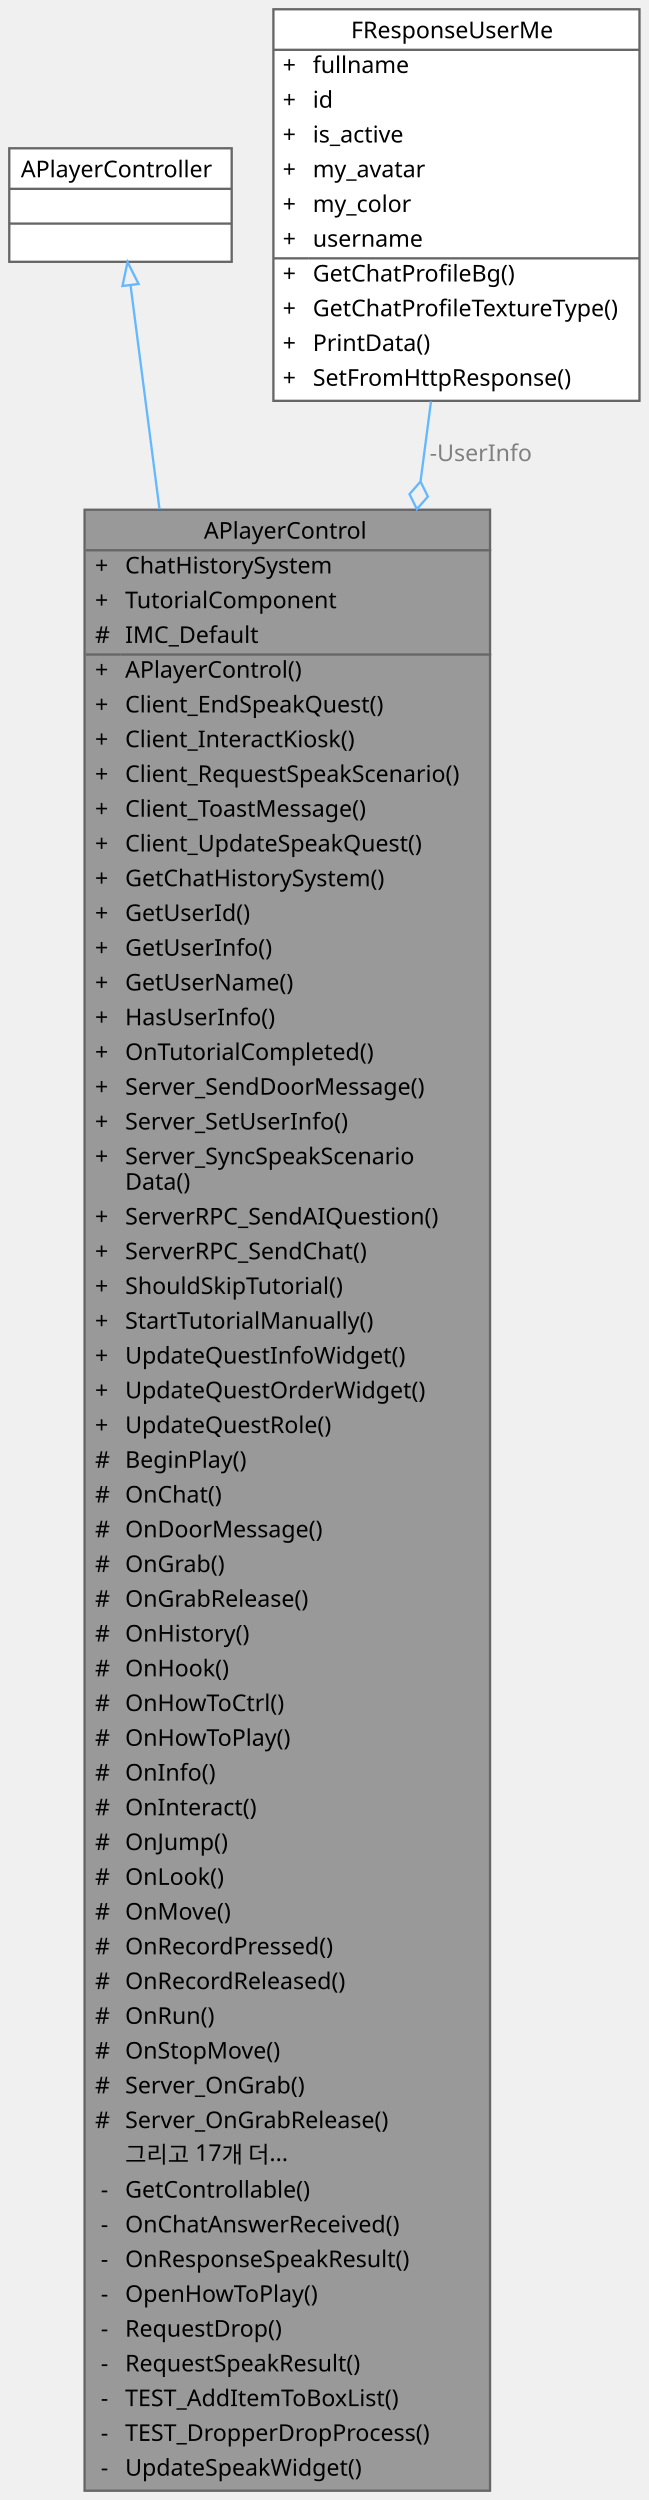
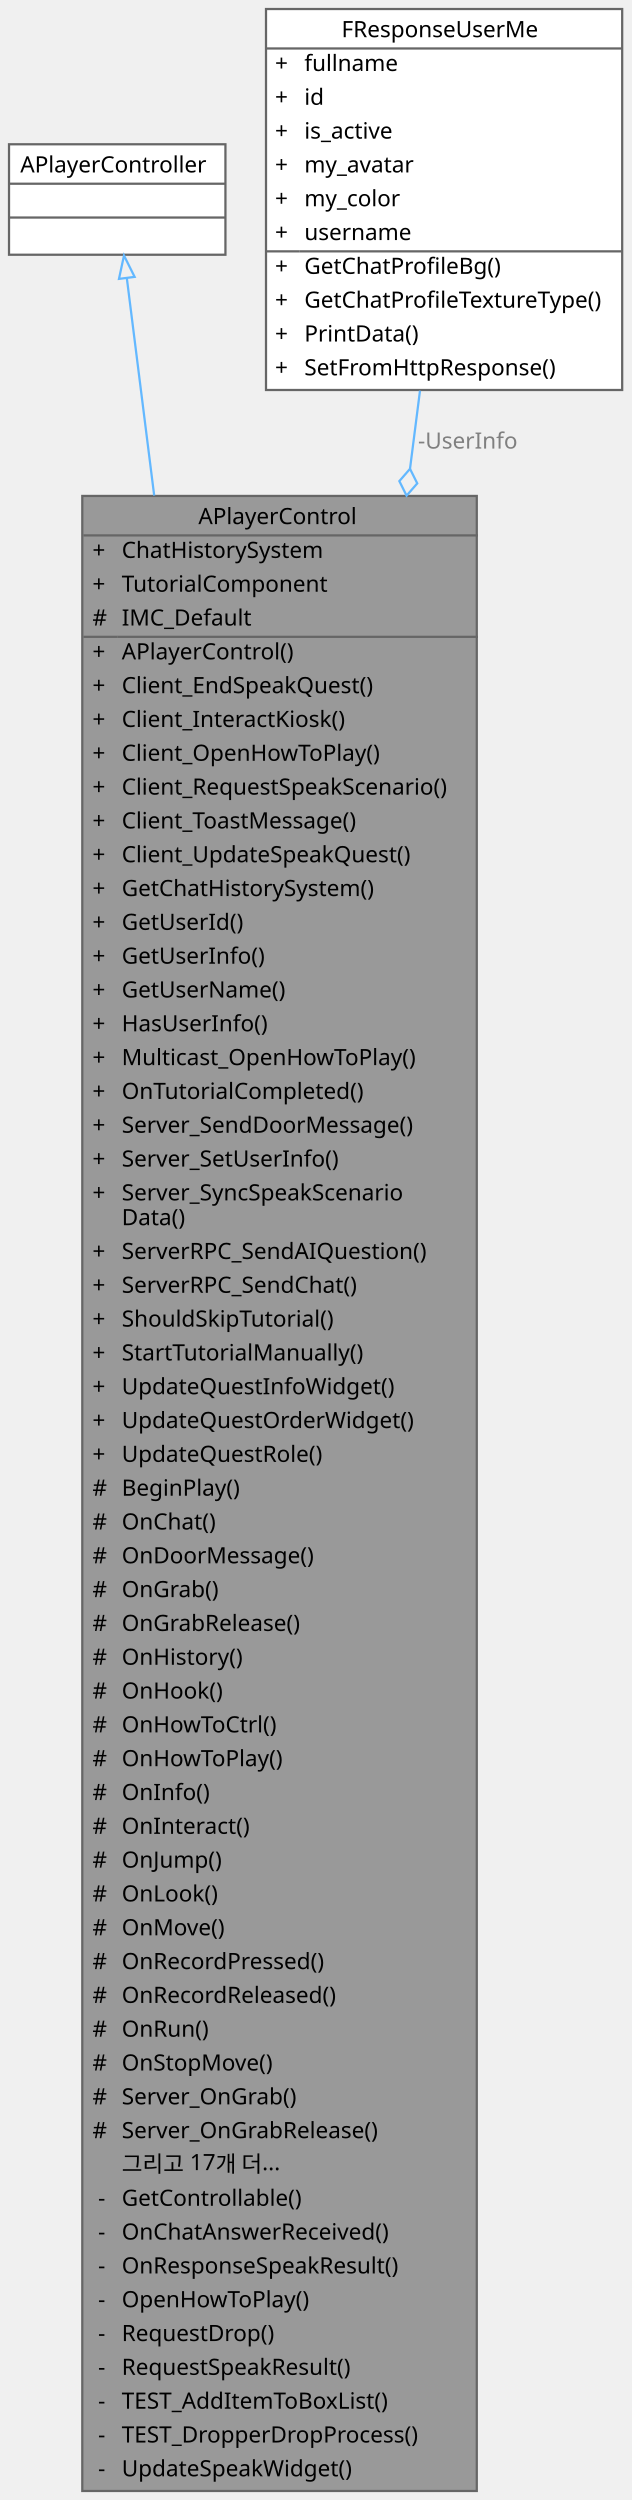
- <svg xmlns="http://www.w3.org/2000/svg" xmlns:xlink="http://www.w3.org/1999/xlink" width="280pt" height="1079pt" viewBox="0.00 0.00 280.00 1079.00">
-   <g id="graph0" class="graph" transform="scale(1 1) rotate(0) translate(4 1075)">
+ <svg xmlns="http://www.w3.org/2000/svg" xmlns:xlink="http://www.w3.org/1999/xlink" width="280pt" height="1109pt" viewBox="0.00 0.00 280.00 1109.00">
+   <g id="graph0" class="graph" transform="scale(1 1) rotate(0) translate(4 1105)">
    <g id="Node000001" class="node">
      <g id="a_Node000001">
        <a xlink:title=" ">
-           <polygon fill="#999999" stroke="transparent" points="207.5,-855 32.5,-855 32.5,0 207.5,0 207.5,-855" />
-           <text text-anchor="start" x="84" y="-842.5" font-family="Malgun Gothic" font-size="10.00">APlayerControl</text>
-           <text text-anchor="start" x="37" y="-827.5" font-family="Malgun Gothic" font-size="10.00">+</text>
-           <text text-anchor="start" x="50" y="-827.5" font-family="Malgun Gothic" font-size="10.00">ChatHistorySystem</text>
+           <polygon fill="#999999" stroke="transparent" points="207.5,-885 32.5,-885 32.5,0 207.5,0 207.5,-885" />
+           <text text-anchor="start" x="84" y="-872.5" font-family="Malgun Gothic" font-size="10.00">APlayerControl</text>
+           <text text-anchor="start" x="37" y="-857.5" font-family="Malgun Gothic" font-size="10.00">+</text>
+           <text text-anchor="start" x="50" y="-857.5" font-family="Malgun Gothic" font-size="10.00">ChatHistorySystem</text>
+           <text text-anchor="start" x="37" y="-842.5" font-family="Malgun Gothic" font-size="10.00">+</text>
+           <text text-anchor="start" x="50" y="-842.5" font-family="Malgun Gothic" font-size="10.00">TutorialComponent</text>
+           <text text-anchor="start" x="37" y="-827.5" font-family="Malgun Gothic" font-size="10.00">#</text>
+           <text text-anchor="start" x="50" y="-827.5" font-family="Malgun Gothic" font-size="10.00">IMC_Default</text>
          <text text-anchor="start" x="37" y="-812.5" font-family="Malgun Gothic" font-size="10.00">+</text>
-           <text text-anchor="start" x="50" y="-812.5" font-family="Malgun Gothic" font-size="10.00">TutorialComponent</text>
-           <text text-anchor="start" x="37" y="-797.5" font-family="Malgun Gothic" font-size="10.00">#</text>
-           <text text-anchor="start" x="50" y="-797.5" font-family="Malgun Gothic" font-size="10.00">IMC_Default</text>
+           <text text-anchor="start" x="50" y="-812.5" font-family="Malgun Gothic" font-size="10.00">APlayerControl()</text>
+           <text text-anchor="start" x="37" y="-797.5" font-family="Malgun Gothic" font-size="10.00">+</text>
+           <text text-anchor="start" x="50" y="-797.5" font-family="Malgun Gothic" font-size="10.00">Client_EndSpeakQuest()</text>
          <text text-anchor="start" x="37" y="-782.5" font-family="Malgun Gothic" font-size="10.00">+</text>
-           <text text-anchor="start" x="50" y="-782.5" font-family="Malgun Gothic" font-size="10.00">APlayerControl()</text>
+           <text text-anchor="start" x="50" y="-782.5" font-family="Malgun Gothic" font-size="10.00">Client_InteractKiosk()</text>
          <text text-anchor="start" x="37" y="-767.5" font-family="Malgun Gothic" font-size="10.00">+</text>
-           <text text-anchor="start" x="50" y="-767.5" font-family="Malgun Gothic" font-size="10.00">Client_EndSpeakQuest()</text>
+           <text text-anchor="start" x="50" y="-767.5" font-family="Malgun Gothic" font-size="10.00">Client_OpenHowToPlay()</text>
          <text text-anchor="start" x="37" y="-752.5" font-family="Malgun Gothic" font-size="10.00">+</text>
-           <text text-anchor="start" x="50" y="-752.5" font-family="Malgun Gothic" font-size="10.00">Client_InteractKiosk()</text>
+           <text text-anchor="start" x="50" y="-752.5" font-family="Malgun Gothic" font-size="10.00">Client_RequestSpeakScenario()</text>
          <text text-anchor="start" x="37" y="-737.5" font-family="Malgun Gothic" font-size="10.00">+</text>
-           <text text-anchor="start" x="50" y="-737.5" font-family="Malgun Gothic" font-size="10.00">Client_RequestSpeakScenario()</text>
+           <text text-anchor="start" x="50" y="-737.5" font-family="Malgun Gothic" font-size="10.00">Client_ToastMessage()</text>
          <text text-anchor="start" x="37" y="-722.5" font-family="Malgun Gothic" font-size="10.00">+</text>
-           <text text-anchor="start" x="50" y="-722.5" font-family="Malgun Gothic" font-size="10.00">Client_ToastMessage()</text>
+           <text text-anchor="start" x="50" y="-722.5" font-family="Malgun Gothic" font-size="10.00">Client_UpdateSpeakQuest()</text>
          <text text-anchor="start" x="37" y="-707.5" font-family="Malgun Gothic" font-size="10.00">+</text>
-           <text text-anchor="start" x="50" y="-707.5" font-family="Malgun Gothic" font-size="10.00">Client_UpdateSpeakQuest()</text>
+           <text text-anchor="start" x="50" y="-707.5" font-family="Malgun Gothic" font-size="10.00">GetChatHistorySystem()</text>
          <text text-anchor="start" x="37" y="-692.5" font-family="Malgun Gothic" font-size="10.00">+</text>
-           <text text-anchor="start" x="50" y="-692.5" font-family="Malgun Gothic" font-size="10.00">GetChatHistorySystem()</text>
+           <text text-anchor="start" x="50" y="-692.5" font-family="Malgun Gothic" font-size="10.00">GetUserId()</text>
          <text text-anchor="start" x="37" y="-677.5" font-family="Malgun Gothic" font-size="10.00">+</text>
-           <text text-anchor="start" x="50" y="-677.5" font-family="Malgun Gothic" font-size="10.00">GetUserId()</text>
+           <text text-anchor="start" x="50" y="-677.5" font-family="Malgun Gothic" font-size="10.00">GetUserInfo()</text>
          <text text-anchor="start" x="37" y="-662.5" font-family="Malgun Gothic" font-size="10.00">+</text>
-           <text text-anchor="start" x="50" y="-662.5" font-family="Malgun Gothic" font-size="10.00">GetUserInfo()</text>
+           <text text-anchor="start" x="50" y="-662.5" font-family="Malgun Gothic" font-size="10.00">GetUserName()</text>
          <text text-anchor="start" x="37" y="-647.5" font-family="Malgun Gothic" font-size="10.00">+</text>
-           <text text-anchor="start" x="50" y="-647.5" font-family="Malgun Gothic" font-size="10.00">GetUserName()</text>
+           <text text-anchor="start" x="50" y="-647.5" font-family="Malgun Gothic" font-size="10.00">HasUserInfo()</text>
          <text text-anchor="start" x="37" y="-632.5" font-family="Malgun Gothic" font-size="10.00">+</text>
-           <text text-anchor="start" x="50" y="-632.5" font-family="Malgun Gothic" font-size="10.00">HasUserInfo()</text>
+           <text text-anchor="start" x="50" y="-632.5" font-family="Malgun Gothic" font-size="10.00">Multicast_OpenHowToPlay()</text>
          <text text-anchor="start" x="37" y="-617.5" font-family="Malgun Gothic" font-size="10.00">+</text>
          <text text-anchor="start" x="50" y="-617.5" font-family="Malgun Gothic" font-size="10.00">OnTutorialCompleted()</text>
          <text text-anchor="start" x="37" y="-602.5" font-family="Malgun Gothic" font-size="10.00">+</text>
          <text text-anchor="start" x="50" y="-602.5" font-family="Malgun Gothic" font-size="10.00">Server_SendDoorMessage()</text>
          <text text-anchor="start" x="37" y="-587.5" font-family="Malgun Gothic" font-size="10.00">+</text>
          <text text-anchor="start" x="50" y="-587.5" font-family="Malgun Gothic" font-size="10.00">Server_SetUserInfo()</text>
          <text text-anchor="start" x="37" y="-572.5" font-family="Malgun Gothic" font-size="10.00">+</text>
          <text text-anchor="start" x="50" y="-572.5" font-family="Malgun Gothic" font-size="10.00">Server_SyncSpeakScenario</text>
          <text text-anchor="start" x="50" y="-561.5" font-family="Malgun Gothic" font-size="10.00">Data()</text>
          <text text-anchor="start" x="37" y="-546.5" font-family="Malgun Gothic" font-size="10.00">+</text>
          <text text-anchor="start" x="50" y="-546.5" font-family="Malgun Gothic" font-size="10.00">ServerRPC_SendAIQuestion()</text>
          <text text-anchor="start" x="37" y="-531.5" font-family="Malgun Gothic" font-size="10.00">+</text>
          <text text-anchor="start" x="50" y="-531.5" font-family="Malgun Gothic" font-size="10.00">ServerRPC_SendChat()</text>
          <text text-anchor="start" x="37" y="-516.5" font-family="Malgun Gothic" font-size="10.00">+</text>
          <text text-anchor="start" x="50" y="-516.5" font-family="Malgun Gothic" font-size="10.00">ShouldSkipTutorial()</text>
          <text text-anchor="start" x="37" y="-501.5" font-family="Malgun Gothic" font-size="10.00">+</text>
          <text text-anchor="start" x="50" y="-501.5" font-family="Malgun Gothic" font-size="10.00">StartTutorialManually()</text>
          <text text-anchor="start" x="37" y="-486.5" font-family="Malgun Gothic" font-size="10.00">+</text>
          <text text-anchor="start" x="50" y="-486.5" font-family="Malgun Gothic" font-size="10.00">UpdateQuestInfoWidget()</text>
          <text text-anchor="start" x="37" y="-471.5" font-family="Malgun Gothic" font-size="10.00">+</text>
          <text text-anchor="start" x="50" y="-471.5" font-family="Malgun Gothic" font-size="10.00">UpdateQuestOrderWidget()</text>
          <text text-anchor="start" x="37" y="-456.5" font-family="Malgun Gothic" font-size="10.00">+</text>
          <text text-anchor="start" x="50" y="-456.5" font-family="Malgun Gothic" font-size="10.00">UpdateQuestRole()</text>
          <text text-anchor="start" x="37" y="-441.5" font-family="Malgun Gothic" font-size="10.00">#</text>
          <text text-anchor="start" x="50" y="-441.5" font-family="Malgun Gothic" font-size="10.00">BeginPlay()</text>
          <text text-anchor="start" x="37" y="-426.5" font-family="Malgun Gothic" font-size="10.00">#</text>
          <text text-anchor="start" x="50" y="-426.5" font-family="Malgun Gothic" font-size="10.00">OnChat()</text>
          <text text-anchor="start" x="37" y="-411.5" font-family="Malgun Gothic" font-size="10.00">#</text>
          <text text-anchor="start" x="50" y="-411.5" font-family="Malgun Gothic" font-size="10.00">OnDoorMessage()</text>
          <text text-anchor="start" x="37" y="-396.5" font-family="Malgun Gothic" font-size="10.00">#</text>
          <text text-anchor="start" x="50" y="-396.5" font-family="Malgun Gothic" font-size="10.00">OnGrab()</text>
          <text text-anchor="start" x="37" y="-381.5" font-family="Malgun Gothic" font-size="10.00">#</text>
          <text text-anchor="start" x="50" y="-381.5" font-family="Malgun Gothic" font-size="10.00">OnGrabRelease()</text>
          <text text-anchor="start" x="37" y="-366.5" font-family="Malgun Gothic" font-size="10.00">#</text>
          <text text-anchor="start" x="50" y="-366.5" font-family="Malgun Gothic" font-size="10.00">OnHistory()</text>
          <text text-anchor="start" x="37" y="-351.5" font-family="Malgun Gothic" font-size="10.00">#</text>
          <text text-anchor="start" x="50" y="-351.5" font-family="Malgun Gothic" font-size="10.00">OnHook()</text>
          <text text-anchor="start" x="37" y="-336.5" font-family="Malgun Gothic" font-size="10.00">#</text>
          <text text-anchor="start" x="50" y="-336.5" font-family="Malgun Gothic" font-size="10.00">OnHowToCtrl()</text>
          <text text-anchor="start" x="37" y="-321.5" font-family="Malgun Gothic" font-size="10.00">#</text>
          <text text-anchor="start" x="50" y="-321.5" font-family="Malgun Gothic" font-size="10.00">OnHowToPlay()</text>
          <text text-anchor="start" x="37" y="-306.5" font-family="Malgun Gothic" font-size="10.00">#</text>
          <text text-anchor="start" x="50" y="-306.5" font-family="Malgun Gothic" font-size="10.00">OnInfo()</text>
          <text text-anchor="start" x="37" y="-291.5" font-family="Malgun Gothic" font-size="10.00">#</text>
          <text text-anchor="start" x="50" y="-291.5" font-family="Malgun Gothic" font-size="10.00">OnInteract()</text>
          <text text-anchor="start" x="37" y="-276.5" font-family="Malgun Gothic" font-size="10.00">#</text>
          <text text-anchor="start" x="50" y="-276.5" font-family="Malgun Gothic" font-size="10.00">OnJump()</text>
          <text text-anchor="start" x="37" y="-261.5" font-family="Malgun Gothic" font-size="10.00">#</text>
          <text text-anchor="start" x="50" y="-261.5" font-family="Malgun Gothic" font-size="10.00">OnLook()</text>
          <text text-anchor="start" x="37" y="-246.5" font-family="Malgun Gothic" font-size="10.00">#</text>
          <text text-anchor="start" x="50" y="-246.5" font-family="Malgun Gothic" font-size="10.00">OnMove()</text>
          <text text-anchor="start" x="37" y="-231.5" font-family="Malgun Gothic" font-size="10.00">#</text>
          <text text-anchor="start" x="50" y="-231.5" font-family="Malgun Gothic" font-size="10.00">OnRecordPressed()</text>
          <text text-anchor="start" x="37" y="-216.5" font-family="Malgun Gothic" font-size="10.00">#</text>
          <text text-anchor="start" x="50" y="-216.5" font-family="Malgun Gothic" font-size="10.00">OnRecordReleased()</text>
          <text text-anchor="start" x="37" y="-201.5" font-family="Malgun Gothic" font-size="10.00">#</text>
          <text text-anchor="start" x="50" y="-201.5" font-family="Malgun Gothic" font-size="10.00">OnRun()</text>
          <text text-anchor="start" x="37" y="-186.5" font-family="Malgun Gothic" font-size="10.00">#</text>
          <text text-anchor="start" x="50" y="-186.5" font-family="Malgun Gothic" font-size="10.00">OnStopMove()</text>
          <text text-anchor="start" x="37" y="-171.5" font-family="Malgun Gothic" font-size="10.00">#</text>
          <text text-anchor="start" x="50" y="-171.5" font-family="Malgun Gothic" font-size="10.00">Server_OnGrab()</text>
          <text text-anchor="start" x="37" y="-156.5" font-family="Malgun Gothic" font-size="10.00">#</text>
          <text text-anchor="start" x="50" y="-156.5" font-family="Malgun Gothic" font-size="10.00">Server_OnGrabRelease()</text>
          <text text-anchor="start" x="50" y="-141.5" font-family="Malgun Gothic" font-size="10.00">그리고 17개 더...</text>
          <text text-anchor="start" x="39.5" y="-126.5" font-family="Malgun Gothic" font-size="10.00">-</text>
          <text text-anchor="start" x="50" y="-126.5" font-family="Malgun Gothic" font-size="10.00">GetControllable()</text>
          <text text-anchor="start" x="39.5" y="-111.5" font-family="Malgun Gothic" font-size="10.00">-</text>
          <text text-anchor="start" x="50" y="-111.5" font-family="Malgun Gothic" font-size="10.00">OnChatAnswerReceived()</text>
          <text text-anchor="start" x="39.5" y="-96.5" font-family="Malgun Gothic" font-size="10.00">-</text>
          <text text-anchor="start" x="50" y="-96.5" font-family="Malgun Gothic" font-size="10.00">OnResponseSpeakResult()</text>
          <text text-anchor="start" x="39.5" y="-81.5" font-family="Malgun Gothic" font-size="10.00">-</text>
          <text text-anchor="start" x="50" y="-81.5" font-family="Malgun Gothic" font-size="10.00">OpenHowToPlay()</text>
          <text text-anchor="start" x="39.5" y="-66.5" font-family="Malgun Gothic" font-size="10.00">-</text>
          <text text-anchor="start" x="50" y="-66.5" font-family="Malgun Gothic" font-size="10.00">RequestDrop()</text>
          <text text-anchor="start" x="39.5" y="-51.5" font-family="Malgun Gothic" font-size="10.00">-</text>
          <text text-anchor="start" x="50" y="-51.5" font-family="Malgun Gothic" font-size="10.00">RequestSpeakResult()</text>
          <text text-anchor="start" x="39.5" y="-36.5" font-family="Malgun Gothic" font-size="10.00">-</text>
          <text text-anchor="start" x="50" y="-36.5" font-family="Malgun Gothic" font-size="10.00">TEST_AddItemToBoxList()</text>
          <text text-anchor="start" x="39.5" y="-21.5" font-family="Malgun Gothic" font-size="10.00">-</text>
          <text text-anchor="start" x="50" y="-21.5" font-family="Malgun Gothic" font-size="10.00">TEST_DropperDropProcess()</text>
          <text text-anchor="start" x="39.5" y="-6.5" font-family="Malgun Gothic" font-size="10.00">-</text>
          <text text-anchor="start" x="50" y="-6.5" font-family="Malgun Gothic" font-size="10.00">UpdateSpeakWidget()</text>
-           <polygon fill="#666666" stroke="#666666" points="33,-837.5 33,-837.5 208,-837.5 208,-837.5 33,-837.5" />
-           <polygon fill="#666666" stroke="#666666" points="33,-792.5 33,-792.5 48,-792.5 48,-792.5 33,-792.5" />
-           <polygon fill="#666666" stroke="#666666" points="48,-792.5 48,-792.5 208,-792.5 208,-792.5 48,-792.5" />
-           <polygon fill="none" stroke="#666666" points="32.5,0 32.5,-855 207.5,-855 207.5,0 32.5,0" />
+           <polygon fill="#666666" stroke="#666666" points="33,-867.5 33,-867.5 208,-867.5 208,-867.5 33,-867.5" />
+           <polygon fill="#666666" stroke="#666666" points="33,-822.5 33,-822.5 48,-822.5 48,-822.5 33,-822.5" />
+           <polygon fill="#666666" stroke="#666666" points="48,-822.5 48,-822.5 208,-822.5 208,-822.5 48,-822.5" />
+           <polygon fill="none" stroke="#666666" points="32.5,0 32.5,-885 207.5,-885 207.5,0 32.5,0" />
        </a>
      </g>
    </g>
    <g id="Node000002" class="node">
      <g id="a_Node000002">
        <a xlink:title=" ">
-           <polygon fill="white" stroke="transparent" points="96,-1011 0,-1011 0,-962 96,-962 96,-1011" />
-           <text text-anchor="start" x="5" y="-998.5" font-family="Malgun Gothic" font-size="10.00">APlayerController</text>
-           <text text-anchor="start" x="46" y="-983.5" font-family="Malgun Gothic" font-size="10.00"> </text>
-           <text text-anchor="start" x="46" y="-968.5" font-family="Malgun Gothic" font-size="10.00"> </text>
-           <polygon fill="#666666" stroke="#666666" points="0,-993.5 0,-993.5 96,-993.5 96,-993.5 0,-993.5" />
-           <polygon fill="#666666" stroke="#666666" points="0,-978.5 0,-978.5 96,-978.5 96,-978.5 0,-978.5" />
-           <polygon fill="none" stroke="#666666" points="0,-962 0,-1011 96,-1011 96,-962 0,-962" />
+           <polygon fill="white" stroke="transparent" points="96,-1041 0,-1041 0,-992 96,-992 96,-1041" />
+           <text text-anchor="start" x="5" y="-1028.5" font-family="Malgun Gothic" font-size="10.00">APlayerController</text>
+           <text text-anchor="start" x="46" y="-1013.5" font-family="Malgun Gothic" font-size="10.00"> </text>
+           <text text-anchor="start" x="46" y="-998.5" font-family="Malgun Gothic" font-size="10.00"> </text>
+           <polygon fill="#666666" stroke="#666666" points="0,-1023.5 0,-1023.5 96,-1023.5 96,-1023.5 0,-1023.5" />
+           <polygon fill="#666666" stroke="#666666" points="0,-1008.5 0,-1008.5 96,-1008.5 96,-1008.5 0,-1008.5" />
+           <polygon fill="none" stroke="#666666" points="0,-992 0,-1041 96,-1041 96,-992 0,-992" />
        </a>
      </g>
    </g>
    <g id="edge1_Node000001_Node000002" class="edge">
      <g id="a_edge1_Node000001_Node000002">
        <a xlink:title=" ">
-           <path fill="none" stroke="#63b8ff" d="M52.33,-951.98C55.34,-928.69 59.72,-894.8 64.83,-855.28" />
-           <polygon fill="none" stroke="#63b8ff" points="48.86,-951.56 51.05,-961.92 55.8,-952.45 48.86,-951.56" />
+           <path fill="none" stroke="#63b8ff" d="M52.25,-981.71C55.18,-958.44 59.44,-924.65 64.4,-885.18" />
+           <polygon fill="none" stroke="#63b8ff" points="48.78,-981.29 51,-991.65 55.72,-982.17 48.78,-981.29" />
        </a>
      </g>
    </g>
    <g id="Node000003" class="node">
      <g id="a_Node000003">
        <a xlink:href="structFResponseUserMe.html" target="_top" xlink:title=" ">
-           <polygon fill="white" stroke="transparent" points="272,-1071 114,-1071 114,-902 272,-902 272,-1071" />
-           <text text-anchor="start" x="147.5" y="-1058.5" font-family="Malgun Gothic" font-size="10.00">FResponseUserMe</text>
+           <polygon fill="white" stroke="transparent" points="272,-1101 114,-1101 114,-932 272,-932 272,-1101" />
+           <text text-anchor="start" x="147.5" y="-1088.5" font-family="Malgun Gothic" font-size="10.00">FResponseUserMe</text>
+           <text text-anchor="start" x="118" y="-1073.5" font-family="Malgun Gothic" font-size="10.00">+</text>
+           <text text-anchor="start" x="131" y="-1073.5" font-family="Malgun Gothic" font-size="10.00">fullname</text>
+           <text text-anchor="start" x="118" y="-1058.5" font-family="Malgun Gothic" font-size="10.00">+</text>
+           <text text-anchor="start" x="131" y="-1058.5" font-family="Malgun Gothic" font-size="10.00">id</text>
          <text text-anchor="start" x="118" y="-1043.5" font-family="Malgun Gothic" font-size="10.00">+</text>
-           <text text-anchor="start" x="131" y="-1043.5" font-family="Malgun Gothic" font-size="10.00">fullname</text>
+           <text text-anchor="start" x="131" y="-1043.5" font-family="Malgun Gothic" font-size="10.00">is_active</text>
          <text text-anchor="start" x="118" y="-1028.5" font-family="Malgun Gothic" font-size="10.00">+</text>
-           <text text-anchor="start" x="131" y="-1028.5" font-family="Malgun Gothic" font-size="10.00">id</text>
+           <text text-anchor="start" x="131" y="-1028.5" font-family="Malgun Gothic" font-size="10.00">my_avatar</text>
          <text text-anchor="start" x="118" y="-1013.5" font-family="Malgun Gothic" font-size="10.00">+</text>
-           <text text-anchor="start" x="131" y="-1013.5" font-family="Malgun Gothic" font-size="10.00">is_active</text>
+           <text text-anchor="start" x="131" y="-1013.5" font-family="Malgun Gothic" font-size="10.00">my_color</text>
          <text text-anchor="start" x="118" y="-998.5" font-family="Malgun Gothic" font-size="10.00">+</text>
-           <text text-anchor="start" x="131" y="-998.5" font-family="Malgun Gothic" font-size="10.00">my_avatar</text>
+           <text text-anchor="start" x="131" y="-998.5" font-family="Malgun Gothic" font-size="10.00">username</text>
          <text text-anchor="start" x="118" y="-983.5" font-family="Malgun Gothic" font-size="10.00">+</text>
-           <text text-anchor="start" x="131" y="-983.5" font-family="Malgun Gothic" font-size="10.00">my_color</text>
+           <text text-anchor="start" x="131" y="-983.5" font-family="Malgun Gothic" font-size="10.00">GetChatProfileBg()</text>
          <text text-anchor="start" x="118" y="-968.5" font-family="Malgun Gothic" font-size="10.00">+</text>
-           <text text-anchor="start" x="131" y="-968.5" font-family="Malgun Gothic" font-size="10.00">username</text>
+           <text text-anchor="start" x="131" y="-968.5" font-family="Malgun Gothic" font-size="10.00">GetChatProfileTextureType()</text>
          <text text-anchor="start" x="118" y="-953.5" font-family="Malgun Gothic" font-size="10.00">+</text>
-           <text text-anchor="start" x="131" y="-953.5" font-family="Malgun Gothic" font-size="10.00">GetChatProfileBg()</text>
+           <text text-anchor="start" x="131" y="-953.5" font-family="Malgun Gothic" font-size="10.00">PrintData()</text>
          <text text-anchor="start" x="118" y="-938.5" font-family="Malgun Gothic" font-size="10.00">+</text>
-           <text text-anchor="start" x="131" y="-938.5" font-family="Malgun Gothic" font-size="10.00">GetChatProfileTextureType()</text>
-           <text text-anchor="start" x="118" y="-923.5" font-family="Malgun Gothic" font-size="10.00">+</text>
-           <text text-anchor="start" x="131" y="-923.5" font-family="Malgun Gothic" font-size="10.00">PrintData()</text>
-           <text text-anchor="start" x="118" y="-908.5" font-family="Malgun Gothic" font-size="10.00">+</text>
-           <text text-anchor="start" x="131" y="-908.5" font-family="Malgun Gothic" font-size="10.00">SetFromHttpResponse()</text>
-           <polygon fill="#666666" stroke="#666666" points="114,-1053.5 114,-1053.5 272,-1053.5 272,-1053.5 114,-1053.5" />
-           <polygon fill="#666666" stroke="#666666" points="114,-963.5 114,-963.5 129,-963.5 129,-963.5 114,-963.5" />
-           <polygon fill="#666666" stroke="#666666" points="129,-963.5 129,-963.5 272,-963.5 272,-963.5 129,-963.5" />
-           <polygon fill="none" stroke="#666666" points="114,-902 114,-1071 272,-1071 272,-902 114,-902" />
+           <text text-anchor="start" x="131" y="-938.5" font-family="Malgun Gothic" font-size="10.00">SetFromHttpResponse()</text>
+           <polygon fill="#666666" stroke="#666666" points="114,-1083.5 114,-1083.5 272,-1083.5 272,-1083.5 114,-1083.5" />
+           <polygon fill="#666666" stroke="#666666" points="114,-993.5 114,-993.5 129,-993.5 129,-993.5 114,-993.5" />
+           <polygon fill="#666666" stroke="#666666" points="129,-993.5 129,-993.5 272,-993.5 272,-993.5 129,-993.5" />
+           <polygon fill="none" stroke="#666666" points="114,-932 114,-1101 272,-1101 272,-932 114,-932" />
        </a>
      </g>
    </g>
    <g id="edge2_Node000001_Node000003" class="edge">
      <g id="a_edge2_Node000001_Node000003">
        <a xlink:title=" ">
-           <path fill="none" stroke="#63b8ff" d="M182.03,-901.81C180.61,-890.99 179.09,-879.39 177.49,-867.16" />
-           <polygon fill="none" stroke="#63b8ff" points="177.49,-867.15 172.74,-861.73 175.93,-855.26 180.68,-860.69 177.49,-867.15" />
+           <path fill="none" stroke="#63b8ff" d="M182.31,-931.71C180.93,-920.9 179.45,-909.29 177.88,-897.05" />
+           <polygon fill="none" stroke="#63b8ff" points="177.88,-897.03 173.15,-891.58 176.36,-885.13 181.09,-890.57 177.88,-897.03" />
        </a>
      </g>
-       <text text-anchor="middle" x="203.5" y="-876" font-family="Malgun Gothic" font-size="10.00" fill="grey"> -UserInfo</text>
+       <text text-anchor="middle" x="203.5" y="-906" font-family="Malgun Gothic" font-size="10.00" fill="grey"> -UserInfo</text>
    </g>
  </g>
</svg>
